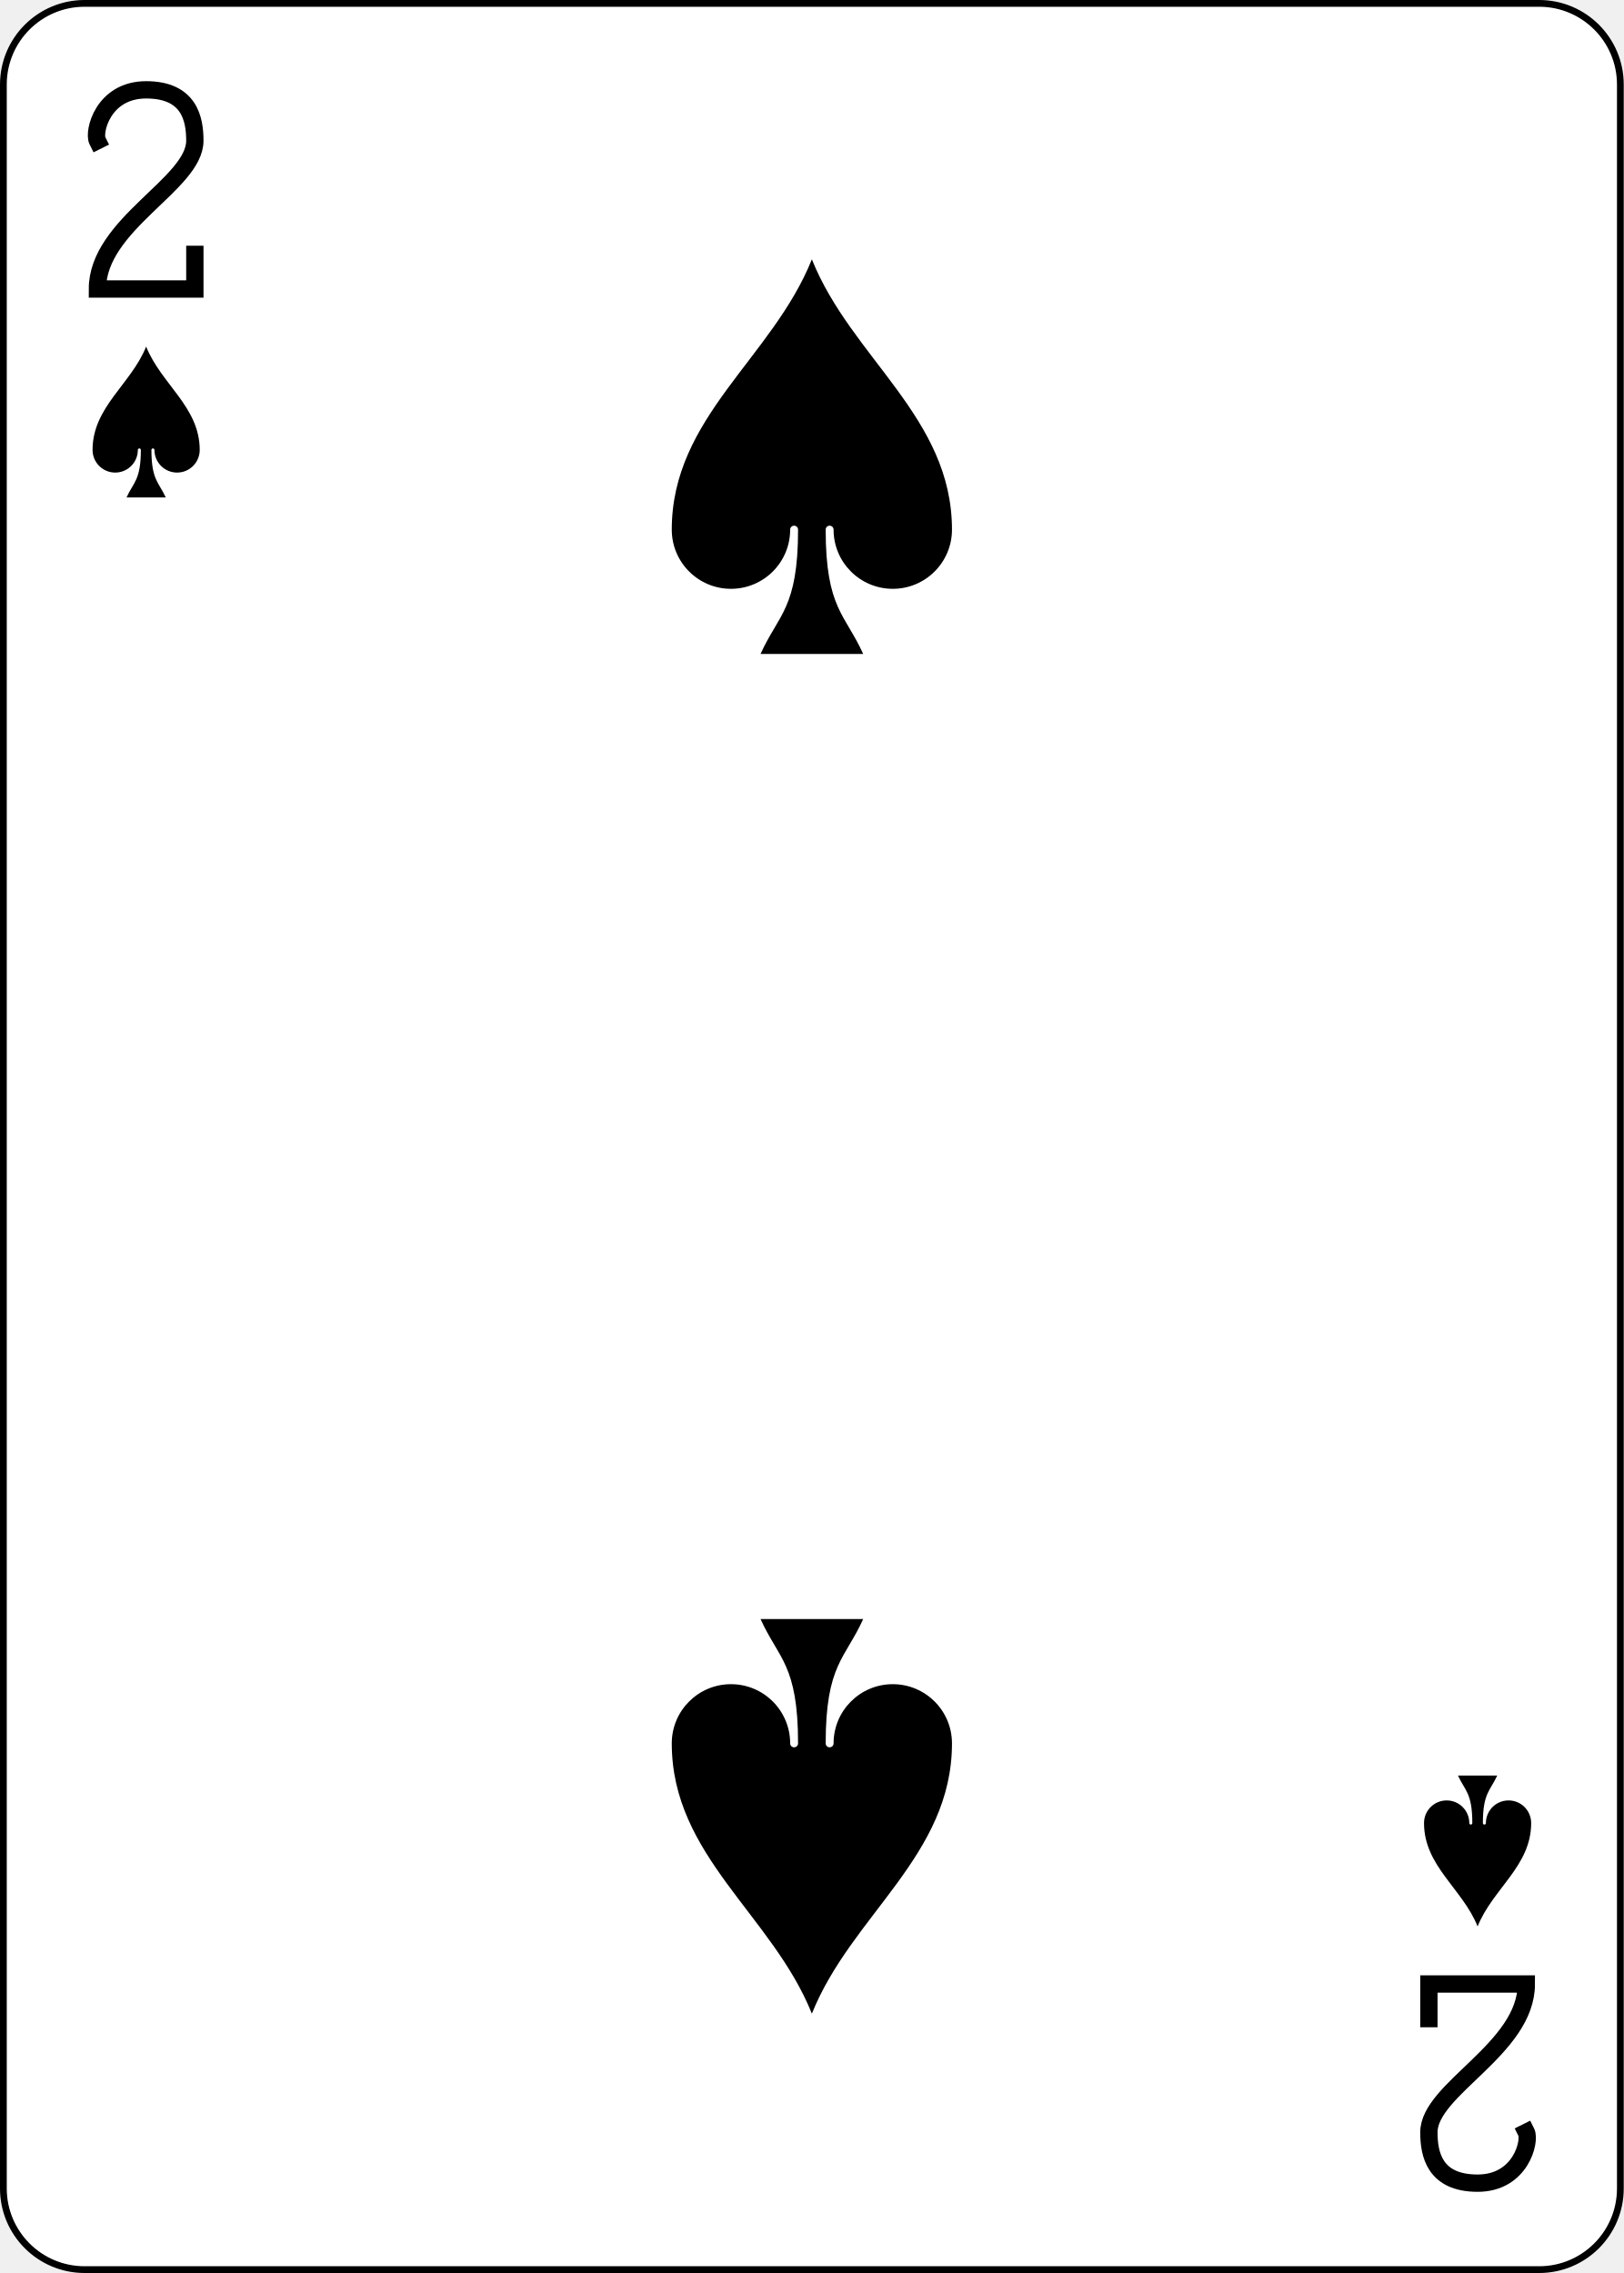
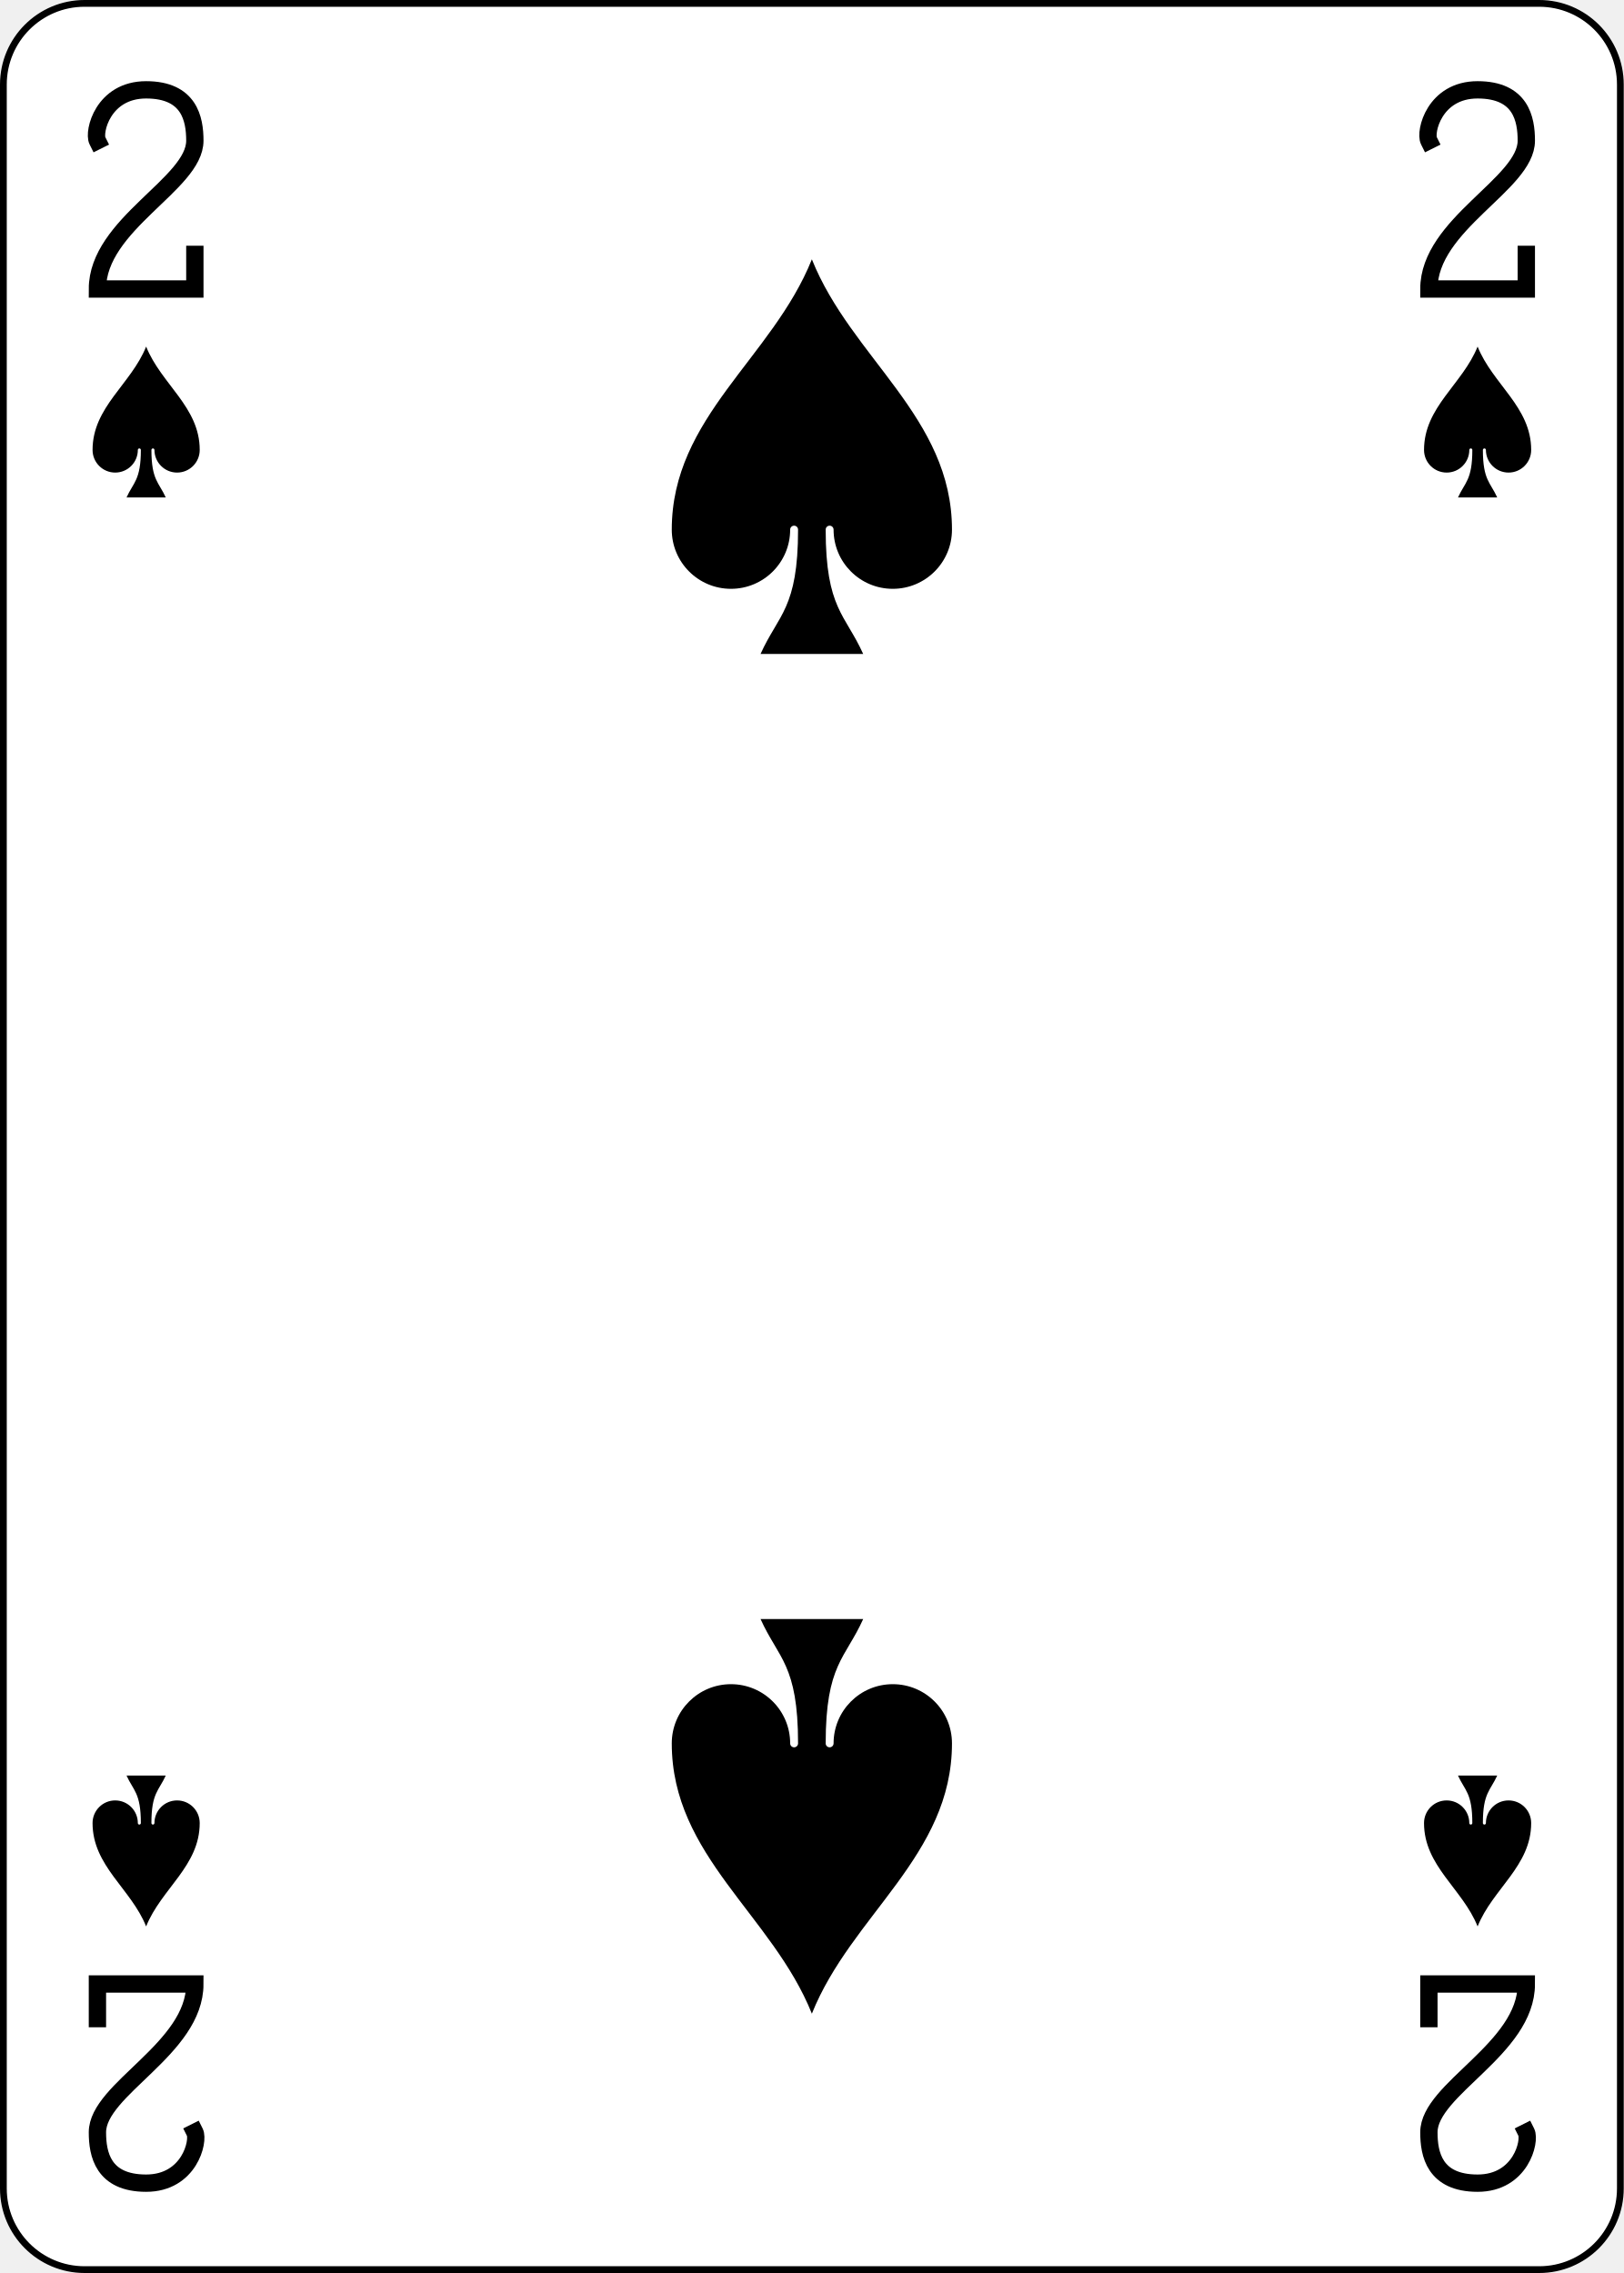
<svg xmlns="http://www.w3.org/2000/svg" xmlns:xlink="http://www.w3.org/1999/xlink" class="card" face="2S" height="3.5in" preserveAspectRatio="none" viewBox="-120 -168 240 336" width="2.5in">
  <defs>
    <symbol id="SS2" viewBox="-600 -600 1200 1200" preserveAspectRatio="xMinYMid">
      <path d="M0 -500C100 -250 355 -100 355 185A150 150 0 0 1 55 185A10 10 0 0 0 35 185C35 385 85 400 130 500L-130 500C-85 400 -35 385 -35 185A10 10 0 0 0 -55 185A150 150 0 0 1 -355 185C-355 -100 -100 -250 0 -500Z" fill="black" />
    </symbol>
    <symbol id="VS2" viewBox="-500 -500 1000 1000" preserveAspectRatio="xMinYMid">
      <path d="M-225 -225C-245 -265 -200 -460 0 -460C 200 -460 225 -325 225 -225C225 -25 -225 160 -225 460L225 460L225 300" stroke="black" stroke-width="80" stroke-linecap="square" stroke-miterlimit="1.5" fill="none" />
    </symbol>
  </defs>
  <rect width="239" height="335" x="-119.5" y="-167.5" rx="12" ry="12" fill="white" stroke="black" />
  <use xlink:href="#VS2" height="32" width="32" x="-114.4" y="-156" />
+   <use xlink:href="#VS2" height="32" width="32" x="82.4" y="-156" />
  <use xlink:href="#SS2" height="26.769" width="26.769" x="-111.784" y="-119" />
+   <use xlink:href="#SS2" height="26.769" width="26.769" x="85.016" y="-119" />
  <use xlink:href="#SS2" height="70" width="70" x="-35" y="-135.501" />
  <g transform="rotate(180)">
    <use xlink:href="#VS2" height="32" width="32" x="-114.4" y="-156" />
+     <use xlink:href="#VS2" height="32" width="32" x="82.4" y="-156" />
    <use xlink:href="#SS2" height="26.769" width="26.769" x="-111.784" y="-119" />
+     <use xlink:href="#SS2" height="26.769" width="26.769" x="85.016" y="-119" />
    <use xlink:href="#SS2" height="70" width="70" x="-35" y="-135.501" />
  </g>
</svg>
